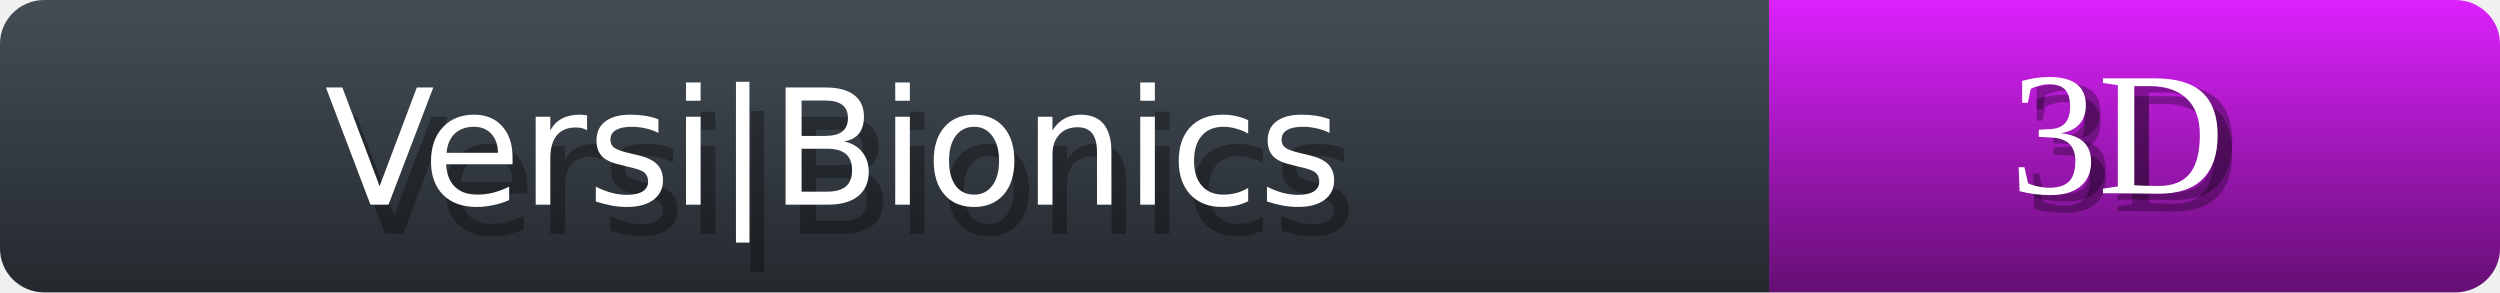
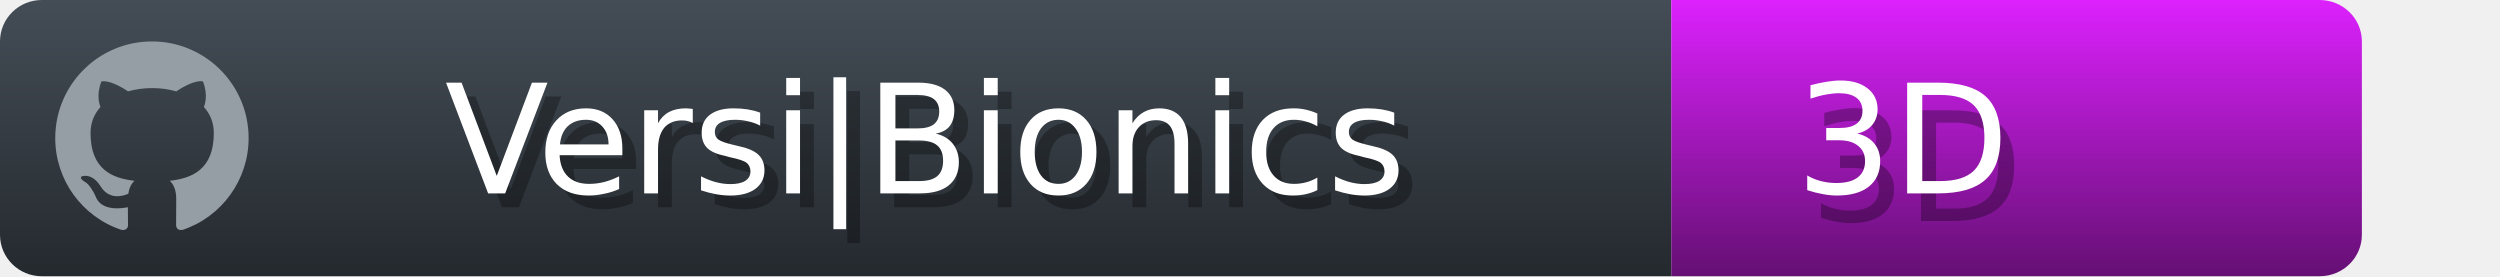
- <svg xmlns="http://www.w3.org/2000/svg" width="171" height="20" style="">
-   <rect id="backgroundrect" width="100%" height="100%" x="0" y="0" fill="none" stroke="none" style="" class="" />
+ <svg xmlns="http://www.w3.org/2000/svg" width="181" height="20">
  <defs>
    <linearGradient id="workflow-fill" x1="50%" y1="0%" x2="50%" y2="100%">
      <stop stop-color="#444D56" offset="0%" />
      <stop stop-color="#24292E" offset="100%" />
    </linearGradient>
    <linearGradient id="state-fill" x1="50%" y1="0%" x2="50%" y2="100%">
      <stop stop-color="#DC21FD" offset="0%" />
      <stop stop-color="#650F74" offset="100%" />
    </linearGradient>
  </defs>
-   <g class="currentLayer" style="">
-     <path fill="#959DA5" d="M15.687,3 c-3.868,0 -7,3.132 -7,7 a6.996,6.996 0 0 0 4.786,6.641 c0.35,0.062 0.482,-0.148 0.482,-0.332 c0,-0.166 -0.01,-0.718 -0.01,-1.304 c-1.758,0.324 -2.213,-0.429 -2.353,-0.822 c-0.079,-0.202 -0.42,-0.823 -0.717,-0.99 c-0.245,-0.13 -0.595,-0.454 -0.01,-0.463 c0.552,-0.009 0.946,0.508 1.077,0.718 c0.63,1.058 1.636,0.76 2.039,0.577 c0.061,-0.455 0.245,-0.761 0.446,-0.936 c-1.557,-0.175 -3.185,-0.779 -3.185,-3.456 c0,-0.762 0.271,-1.392 0.718,-1.882 c-0.07,-0.175 -0.315,-0.892 0.07,-1.855 c0,0 0.586,-0.183 1.925,0.718 a6.5,6.5 0 0 1 1.75,-0.236 a6.5,6.5 0 0 1 1.75,0.236 c1.338,-0.91 1.925,-0.718 1.925,-0.718 c0.385,0.963 0.14,1.68 0.07,1.855 c0.446,0.49 0.717,1.112 0.717,1.882 c0,2.686 -1.636,3.28 -3.194,3.456 c0.254,0.219 0.473,0.639 0.473,1.295 c0,0.936 -0.009,1.689 -0.009,1.925 c0,0.184 0.131,0.402 0.481,0.332 A7.011,7.011 0 0 0 22.687,10 c0,-3.867 -3.133,-7 -7,-7 z" id="svg_12" class="" />
-     <g class="">
-       <g font-family="'DejaVu Sans',Verdana,Geneva,sans-serif" font-size="11" id="svg_2" class="">
-         <path id="workflow-bg" d="M-5.960464477539063e-8,3 C-5.960464477539063e-8,1.343 1.355,0 3.027,0 L121,0 L121,20 L3.027,20 C1.355,20 -5.960464477539063e-8,18.657 -5.960464477539063e-8,17 L-5.960464477539063e-8,3 z" fill="url(#workflow-fill)" fill-rule="nonzero" />
-         <text fill="#010101" fill-opacity=".3" id="svg_3" y="0" x="-5.960464477539063e-8">
-           <tspan x="23.198" y="16" id="svg_4">Versi|Bionics</tspan>
-         </text>
-         <text fill="#FFFFFF" id="svg_5" y="0" x="-5.960464477539063e-8">
-           <tspan x="22.198" y="14" id="svg_6">Versi|Bionics</tspan>
-         </text>
-       </g>
-       <path d="M121,0 h46.939 C169.629,0 171,1.343 171,3 v14 c0,1.657 -1.37,3 -3.061,3 H121 V0 z" id="state-bg" fill="url(#state-fill)" fill-rule="nonzero" class="" />
-       <text fill="#010101" fill-opacity=".3" y="-1.562" x="133.5" id="svg_8" class="">
-         <tspan x="138.5" y="14.438" id="svg_9">3D</tspan>
+   <g fill="none" fill-rule="evenodd">
+     <g font-family="'DejaVu Sans',Verdana,Geneva,sans-serif" font-size="11">
+       <path id="workflow-bg" d="M0,3 C0,1.343 1.355,0 3.027,0 L121,0 L121,20 L3.027,20 C1.355,20 0,18.657 0,17 L0,3 Z" fill="url(#workflow-fill)" fill-rule="nonzero" />
+       <text fill="#010101" fill-opacity=".3">
+         <tspan x="33.198" y="15">Versi|Bionics</tspan>
      </text>
-       <text fill="#010101" fill-opacity=".3" y="-2.344" x="133.5" class="" id="svg_1">
-         <tspan x="138.5" y="13.656" id="svg_13" transform="matrix(1,0,0,1,0,0) ">3D</tspan>
-       </text>
-       <text fill="#FFFFFF" y="-0.781" x="133.5" id="svg_10" class="">
-         <tspan x="137.5" y="13.219" id="svg_11">3D</tspan>
+       <text fill="#FFFFFF">
+         <tspan x="32.198" y="14">Versi|Bionics</tspan>
      </text>
    </g>
+     <g transform="translate(121)" font-family="'DejaVu Sans',Verdana,Geneva,sans-serif" font-size="11">
+       <path d="M0 0h46.939C48.629 0 50 1.343 50 3v14c0 1.657-1.37 3-3.061 3H0V0z" id="state-bg" fill="url(#state-fill)" fill-rule="nonzero" />
+       <text fill="#010101" fill-opacity=".3">
+         <tspan x="10" y="16">3D</tspan>
+       </text>
+       <text fill="#FFFFFF">
+         <tspan x="9" y="14">3D</tspan>
+       </text>
+     </g>
+     <path fill="#959DA5" d="M11 3c-3.868 0-7 3.132-7 7a6.996 6.996 0 0 0 4.786 6.641c.35.062.482-.148.482-.332 0-.166-.01-.718-.01-1.304-1.758.324-2.213-.429-2.353-.822-.079-.202-.42-.823-.717-.99-.245-.13-.595-.454-.01-.463.552-.009.946.508 1.077.718.63 1.058 1.636.76 2.039.577.061-.455.245-.761.446-.936-1.557-.175-3.185-.779-3.185-3.456 0-.762.271-1.392.718-1.882-.07-.175-.315-.892.07-1.855 0 0 .586-.183 1.925.718a6.5 6.5 0 0 1 1.75-.236 6.5 6.5 0 0 1 1.75.236c1.338-.91 1.925-.718 1.925-.718.385.963.14 1.68.07 1.855.446.49.717 1.112.717 1.882 0 2.686-1.636 3.28-3.194 3.456.254.219.473.639.473 1.295 0 .936-.009 1.689-.009 1.925 0 .184.131.402.481.332A7.011 7.011 0 0 0 18 10c0-3.867-3.133-7-7-7z" />
  </g>
</svg>
